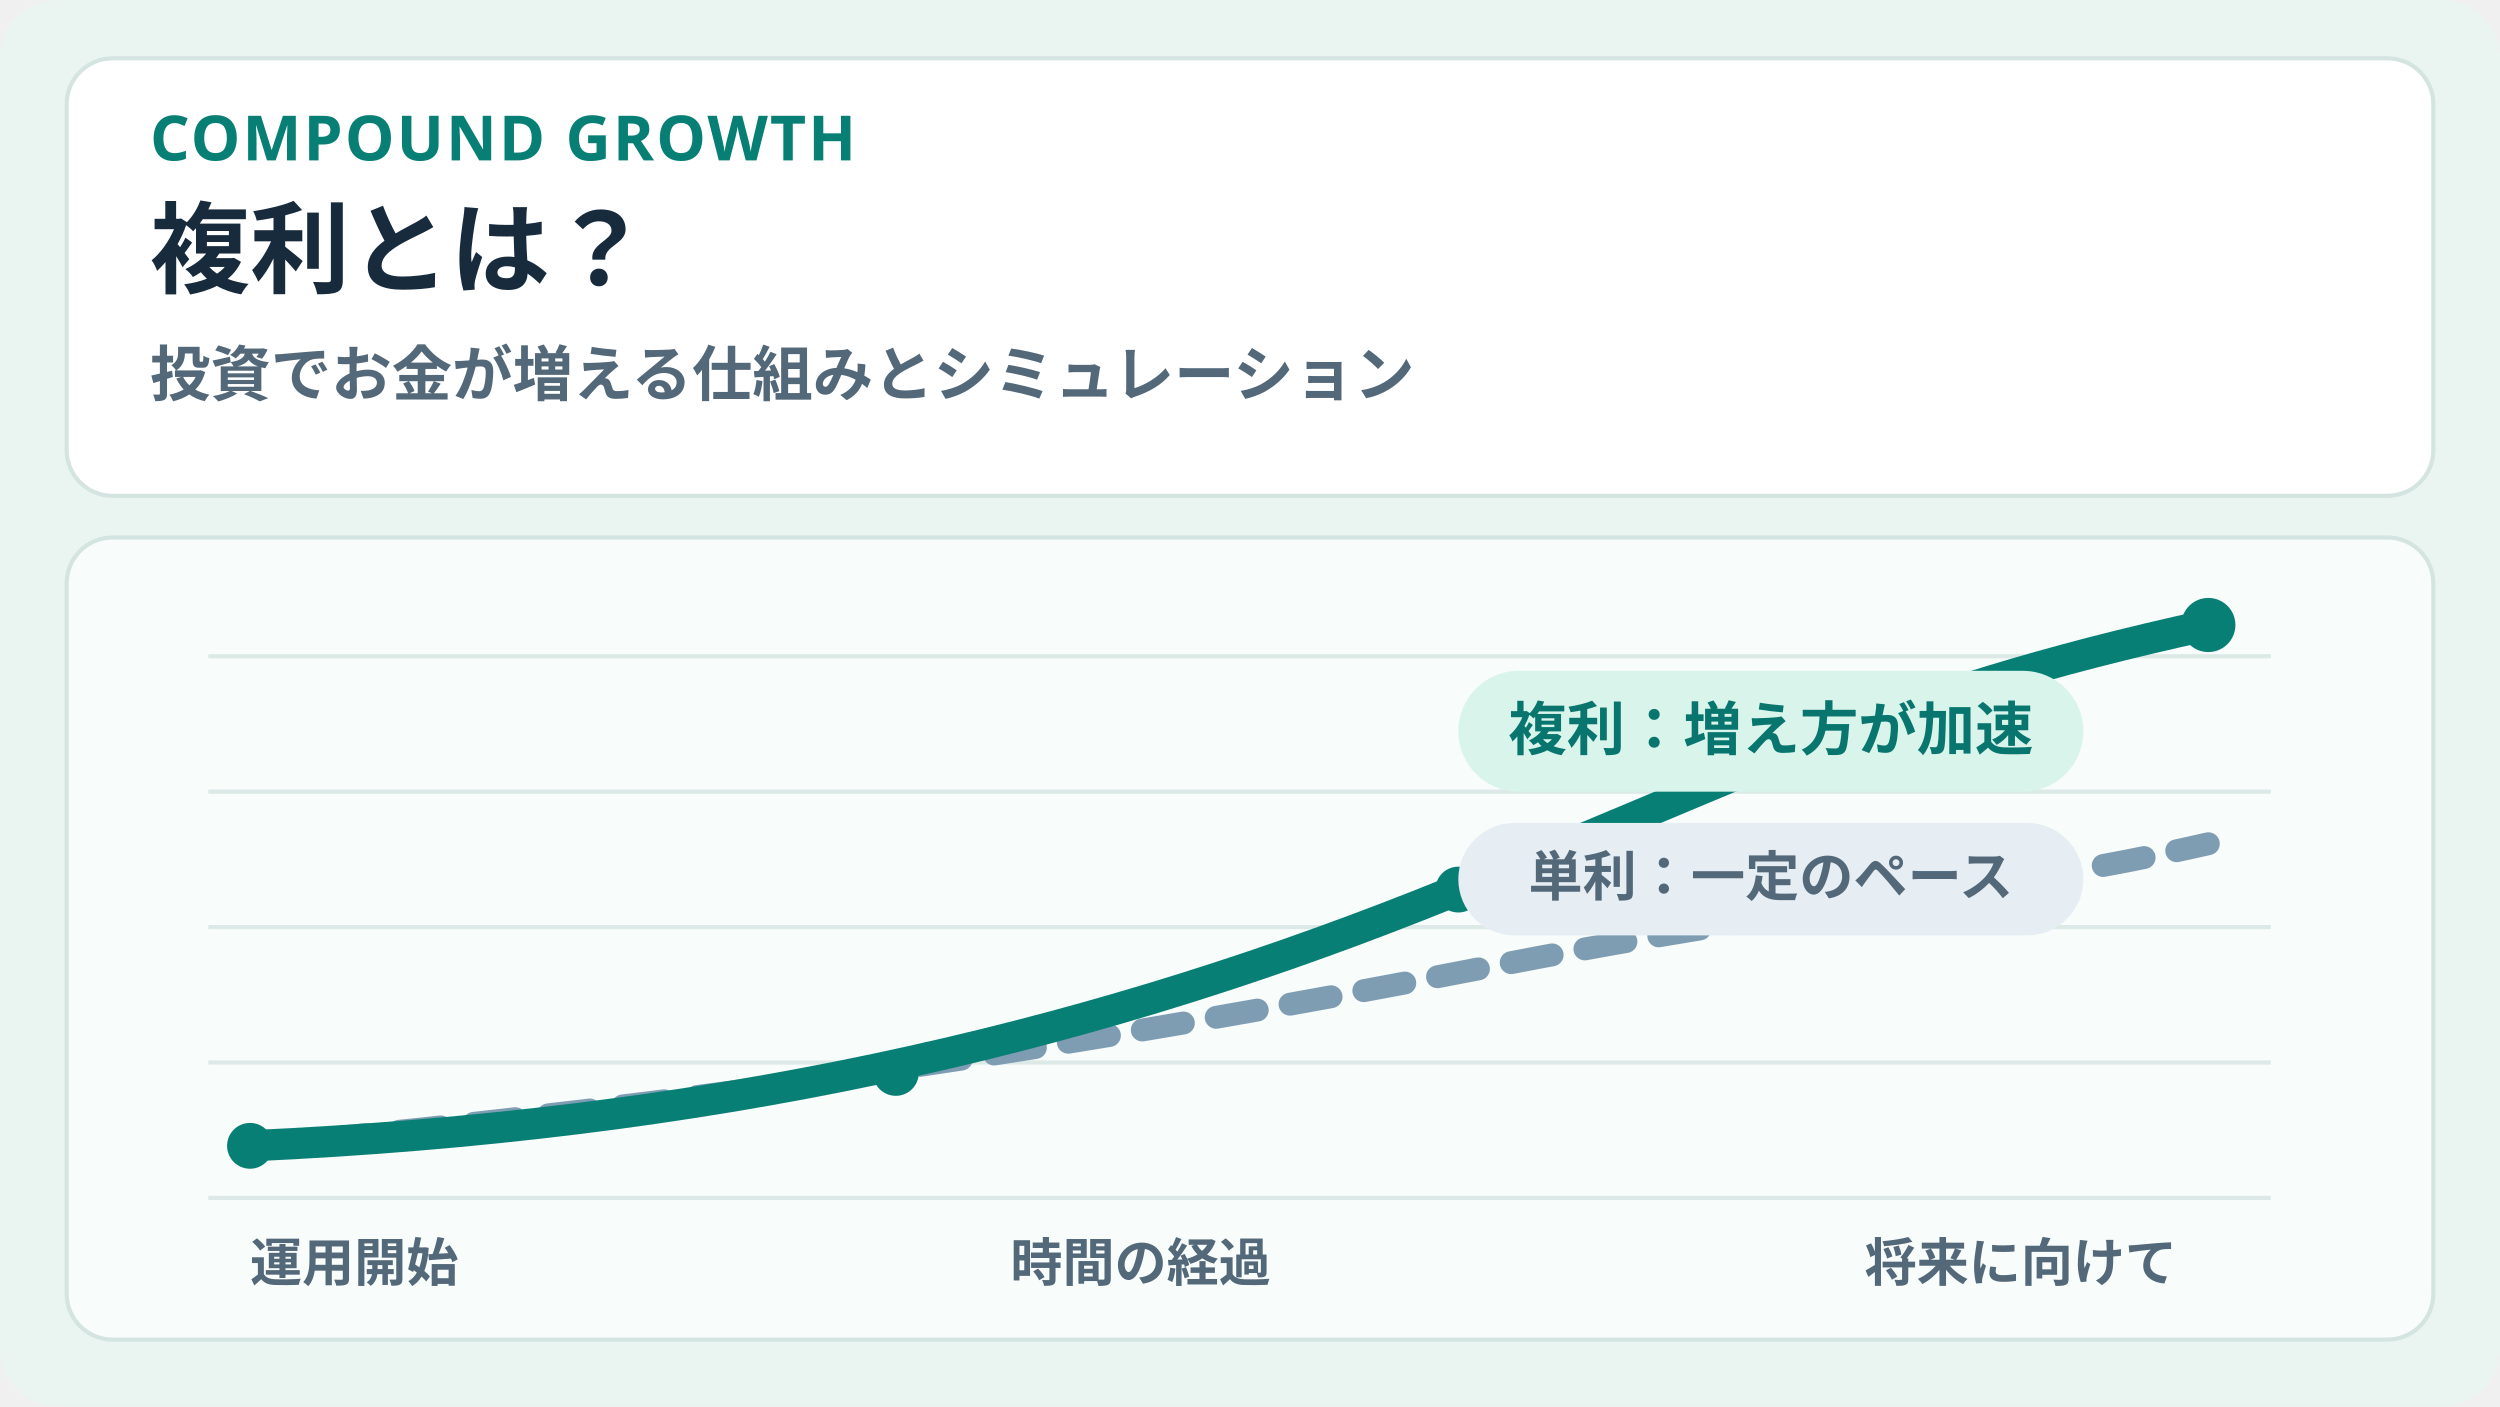
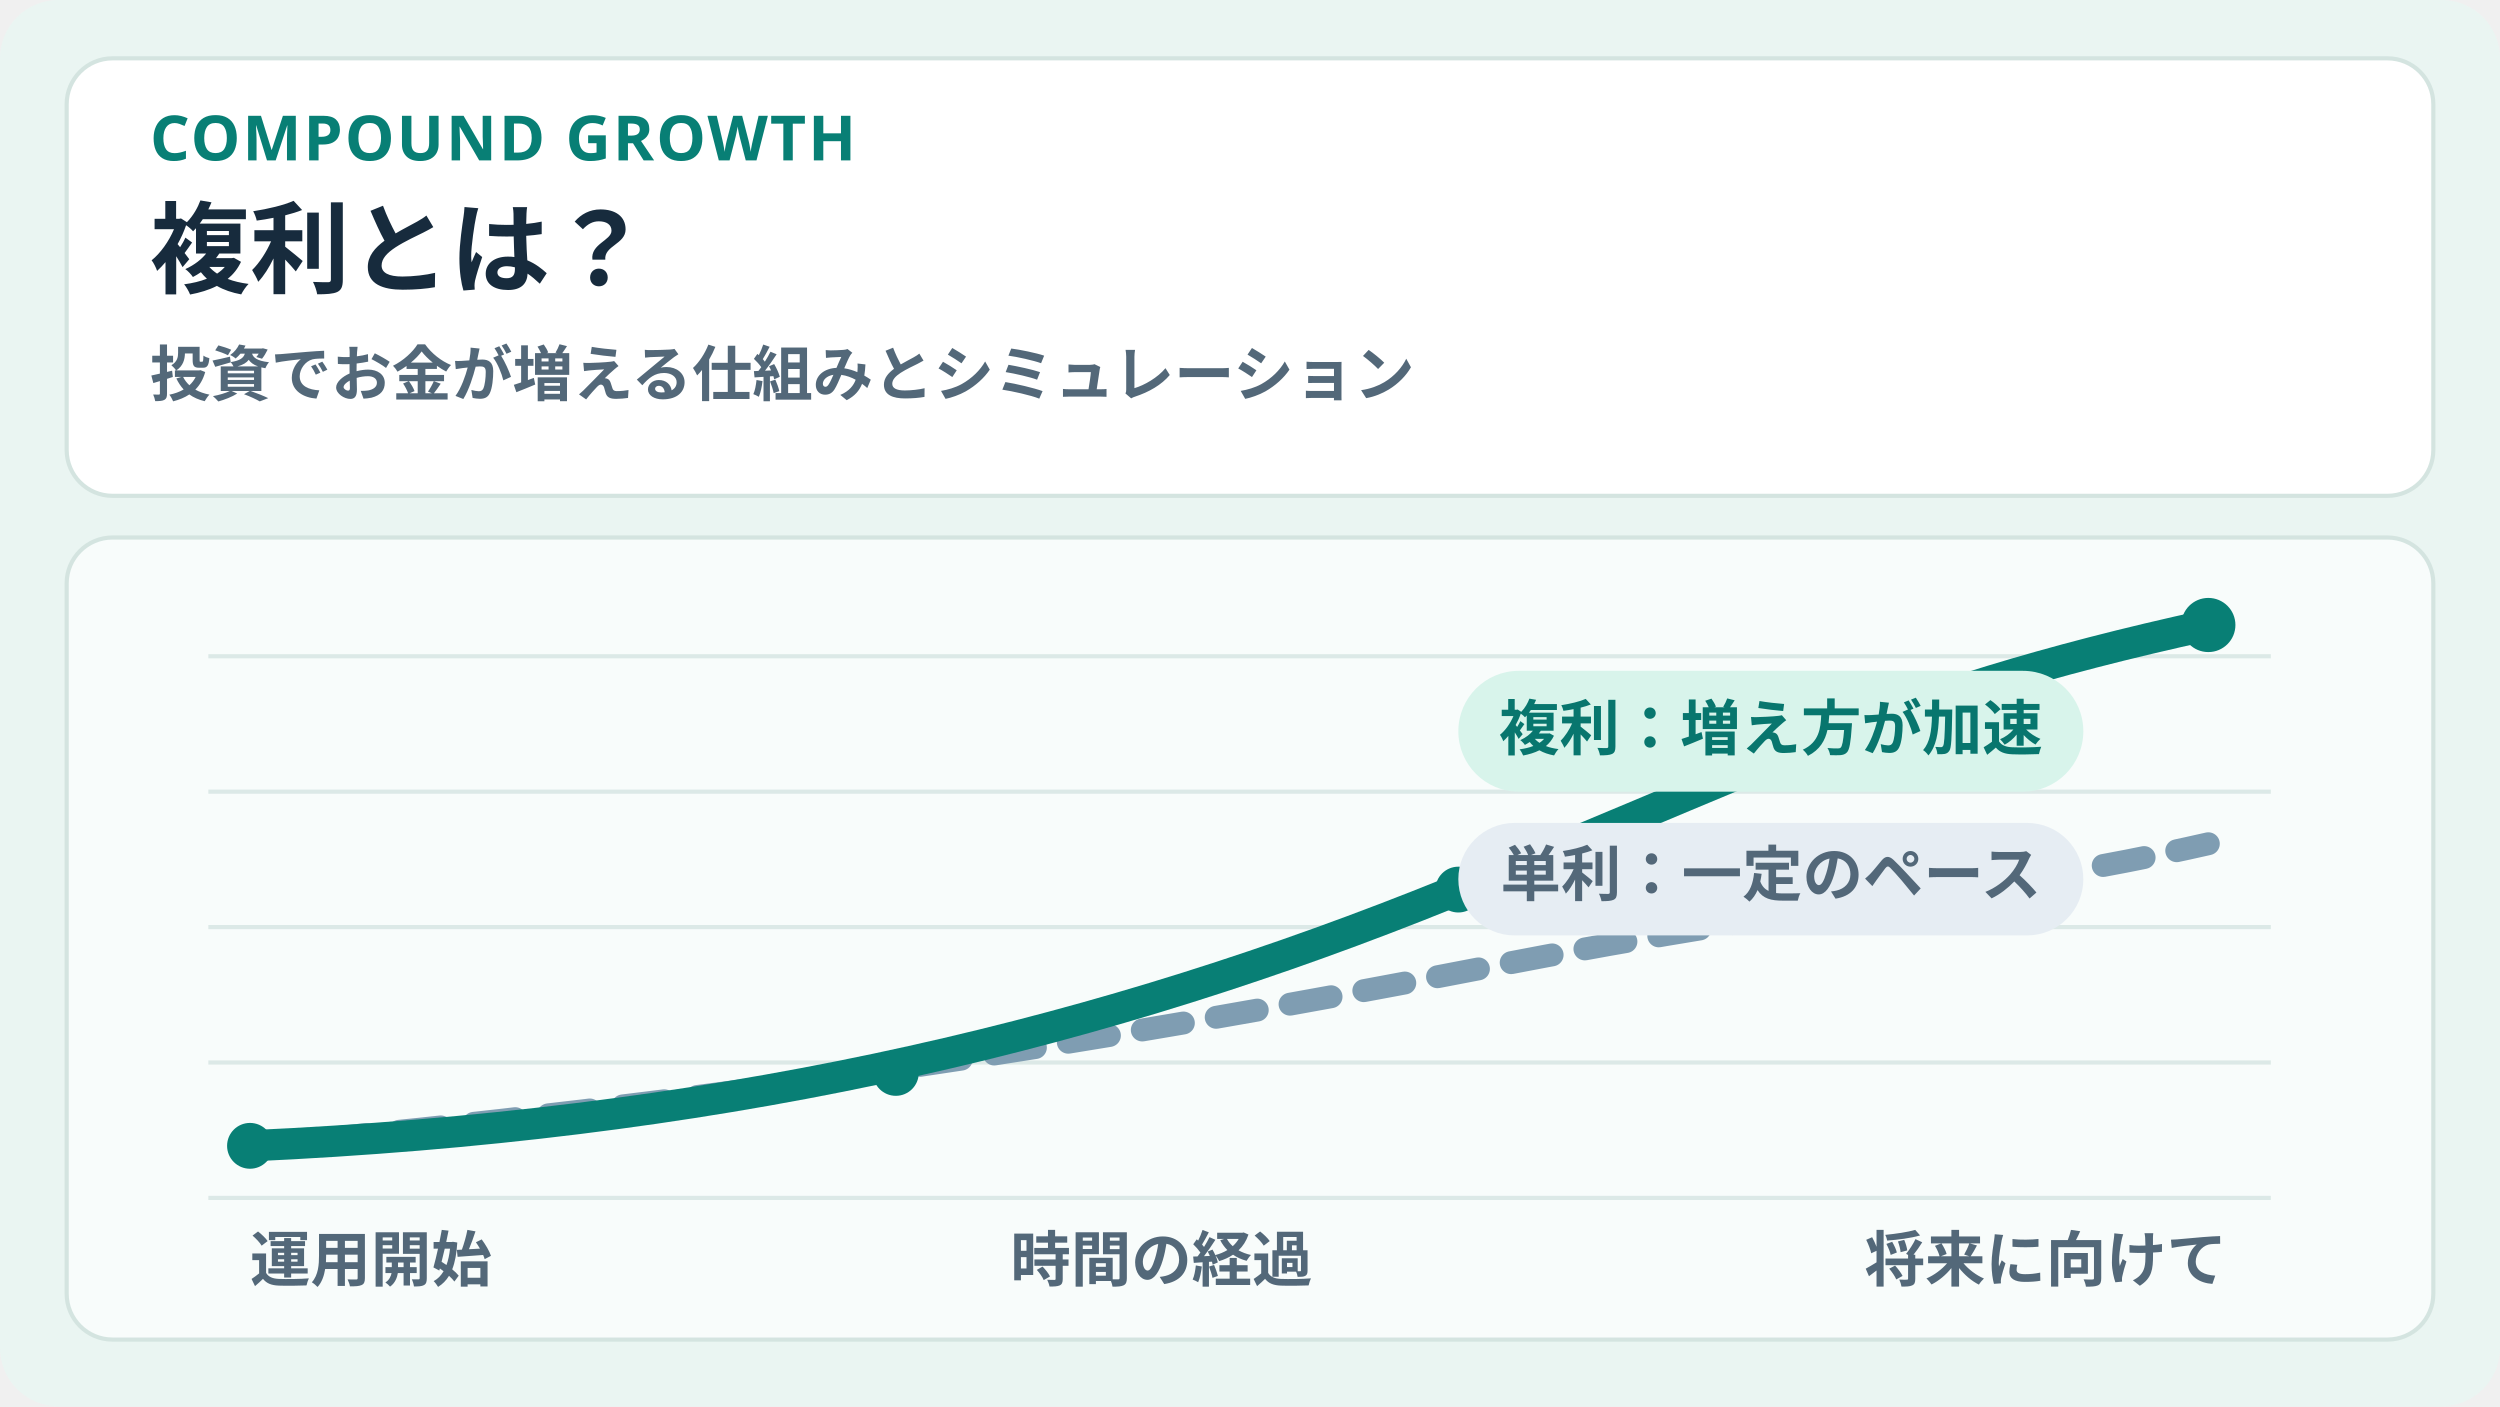
<svg xmlns="http://www.w3.org/2000/svg" width="1200" height="675" viewBox="0 0 1200 675" role="img" aria-labelledby="title desc">
  <rect width="1200" height="675" rx="28" fill="#eaf5f2" />
  <rect x="32" y="28" width="1136" height="210" rx="22" fill="#fff" stroke="#d4e4e0" stroke-width="2" />
  <text x="72" y="77" font-family="sans-serif" font-size="30" font-weight="700" letter-spacing="1" fill="#087f75">COMPOUND GROWTH</text>
  <text x="72" y="137" font-family="sans-serif" font-size="48" font-weight="800" fill="#172b3d">複利とは？</text>
  <text x="72" y="190" font-family="sans-serif" font-size="29" font-weight="650" fill="#536879">投資でお金が増える仕組みとシミュレーション</text>
  <rect x="32" y="258" width="1136" height="385" rx="22" fill="#f8fcfb" stroke="#d4e4e0" stroke-width="2" />
  <g stroke="#dce9e7" stroke-width="2">
    <line x1="100" y1="575" x2="1090" y2="575" />
    <line x1="100" y1="510" x2="1090" y2="510" />
    <line x1="100" y1="445" x2="1090" y2="445" />
    <line x1="100" y1="380" x2="1090" y2="380" />
    <line x1="100" y1="315" x2="1090" y2="315" />
  </g>
  <path d="M120 550 C340 530 530 500 710 465 S950 430 1060 405" fill="none" stroke="#7f9db2" stroke-width="11" stroke-linecap="round" stroke-dasharray="20 16" />
  <path d="M120 550 C340 540 515 500 680 435 S900 335 1060 300" fill="none" stroke="#087f75" stroke-width="15" stroke-linecap="round" />
  <g fill="#087f75">
    <circle cx="120" cy="550" r="11" />
    <circle cx="430" cy="515" r="11" />
    <circle cx="700" cy="427" r="11" />
    <circle cx="1060" cy="300" r="13" />
  </g>
  <rect x="700" y="322" width="300" height="58" rx="29" fill="#d8f4eb" />
-   <text x="850" y="360" text-anchor="middle" font-family="sans-serif" font-size="28" font-weight="800" fill="#08766e">複利：増え方が加速</text>
+   <text x="850" y="360" text-anchor="middle" font-family="sans-serif" font-size="29" font-weight="800" fill="#08766e">複利：増え方が加速</text>
  <rect x="700" y="395" width="300" height="54" rx="27" fill="#e6edf3" />
-   <text x="850" y="430" text-anchor="middle" font-family="sans-serif" font-size="26" font-weight="750" fill="#536879">単利：一定のペース</text>
-   <g font-family="sans-serif" font-size="25" font-weight="700" fill="#536879">
+   <text x="850" y="430" text-anchor="middle" font-family="sans-serif" font-size="29" font-weight="750" fill="#536879">単利：一定のペース</text>
+   <g font-family="sans-serif" font-size="29" font-weight="700" fill="#536879">
    <text x="120" y="615">運用開始</text>
    <text x="485" y="615">時間の経過</text>
    <text x="895" y="615">将来に向けて</text>
  </g>
</svg>
